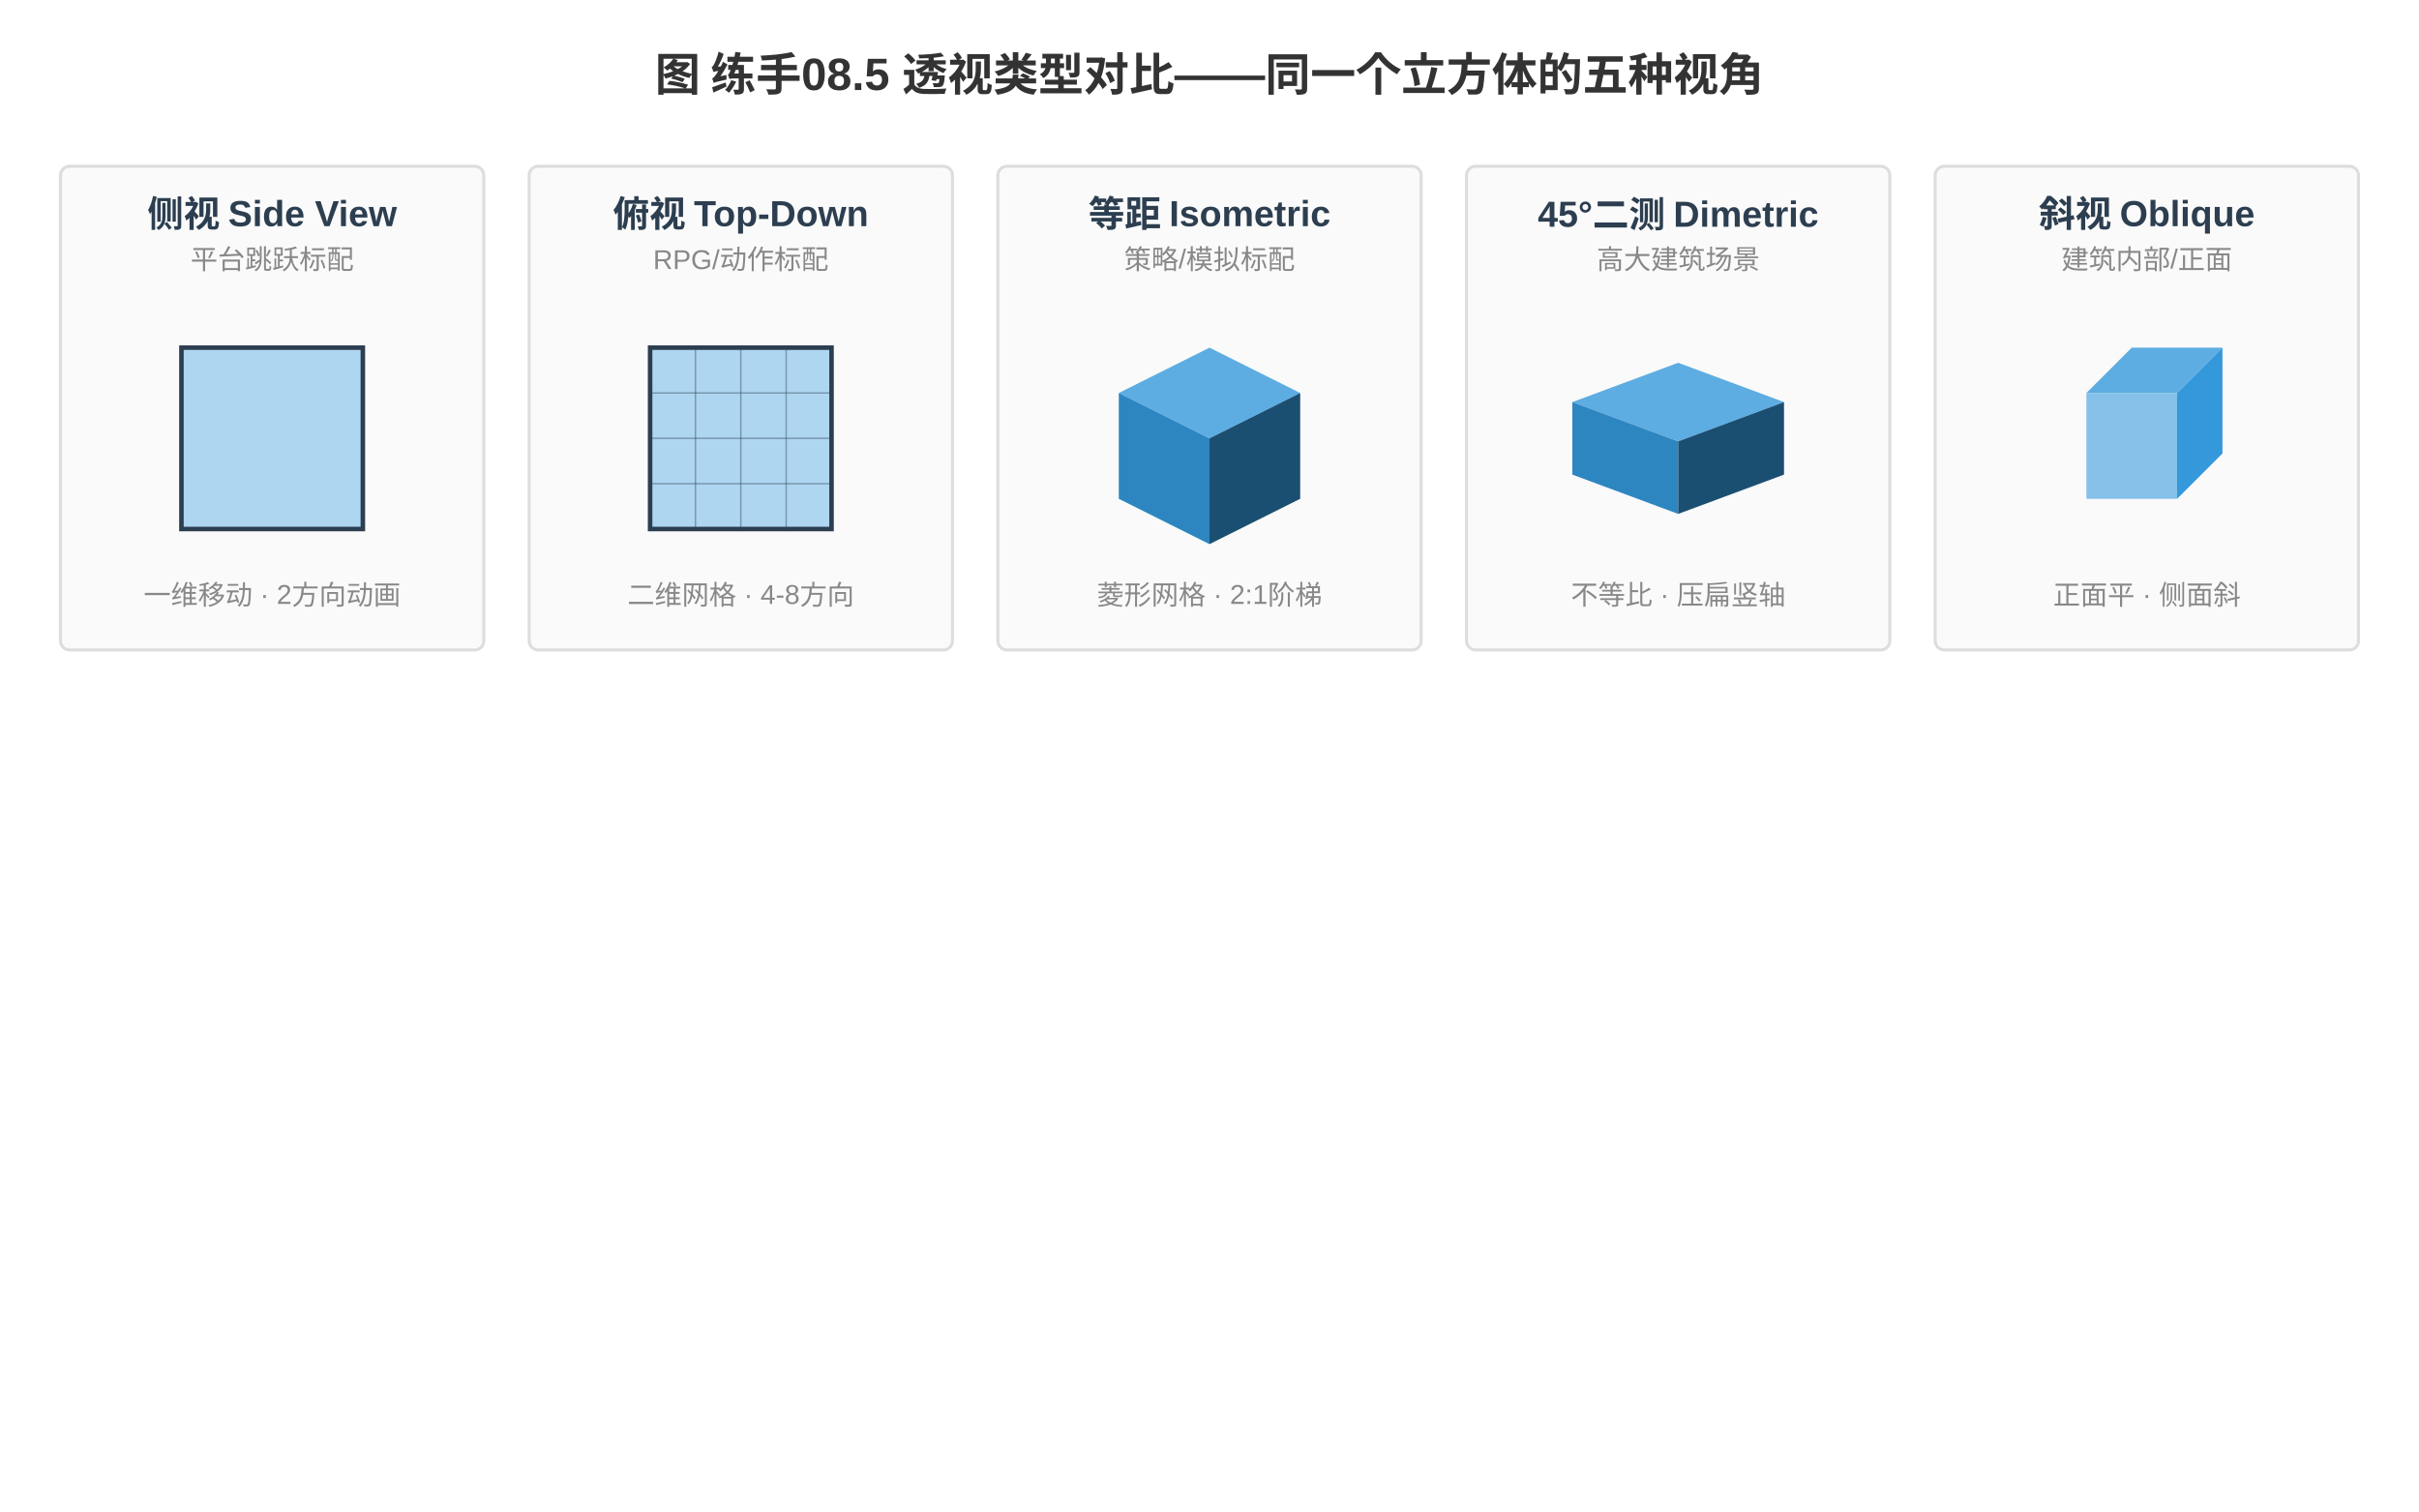
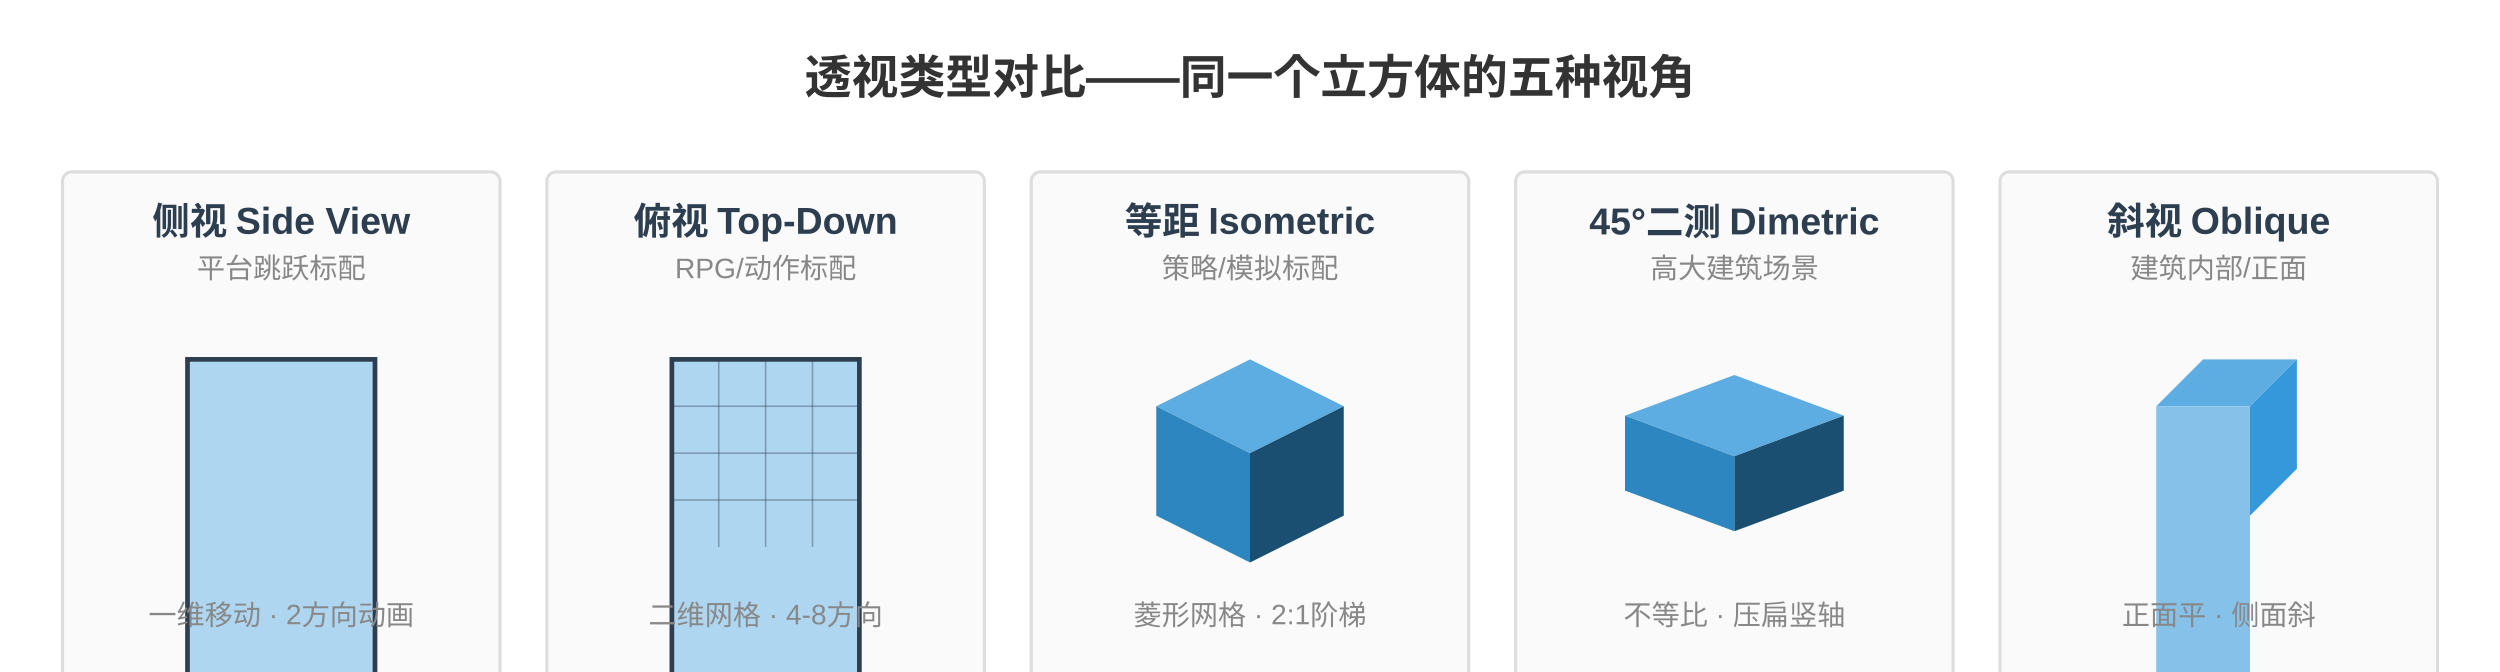
- <svg xmlns="http://www.w3.org/2000/svg" viewBox="0 0 800 500" width="800" height="500">
+ <svg xmlns="http://www.w3.org/2000/svg" viewBox="0 0 800 215" width="800" height="215">
  <style>
    text { font-family: 'PingFang SC','Microsoft YaHei',Arial,sans-serif; }
    .title { font-size: 15px; font-weight: bold; fill: #333; }
    .panel-label { font-size: 12px; font-weight: bold; fill: #2C3E50; }
    .panel-sub { font-size: 9px; fill: #888; }
    .face-top { fill: #5DADE2; }
    .face-left { fill: #2E86C1; }
    .face-right { fill: #1B4F72; }
    .face-front { fill: #85C1E9; }
    .face-side { fill: #3498DB; }
    .face-flat { fill: #AED6F1; stroke: #2C3E50; stroke-width: 1.5; }
    .edge { stroke: #2C3E50; stroke-width: 1.5; fill: none; }
    .panel-bg { fill: #fafafa; stroke: #ddd; stroke-width: 1; }
  </style>
-   <text x="400" y="30" class="title" text-anchor="middle">图 练手08.5 透视类型对比——同一个立方体的五种视角</text>
+   <text x="400" y="30" class="title" text-anchor="middle">透视类型对比——同一个立方体的五种视角</text>
  <g transform="translate(20, 55)">
-     <rect x="0" y="0" width="140" height="160" class="panel-bg" rx="3" />
+     <rect x="0" y="0" width="140" height="215" class="panel-bg" rx="3" />
    <text x="70" y="20" class="panel-label" text-anchor="middle">侧视 Side View</text>
    <text x="70" y="34" class="panel-sub" text-anchor="middle">平台跳跃标配</text>
-     <rect x="40" y="60" width="60" height="60" class="face-flat" />
+     <rect x="40" y="60" width="60" height="215" class="face-flat" />
    <text x="70" y="145" class="panel-sub" text-anchor="middle">一维移动 · 2方向动画</text>
  </g>
  <g transform="translate(175, 55)">
-     <rect x="0" y="0" width="140" height="160" class="panel-bg" rx="3" />
+     <rect x="0" y="0" width="140" height="215" class="panel-bg" rx="3" />
    <text x="70" y="20" class="panel-label" text-anchor="middle">俯视 Top-Down</text>
    <text x="70" y="34" class="panel-sub" text-anchor="middle">RPG/动作标配</text>
-     <rect x="40" y="60" width="60" height="60" class="face-flat" />
+     <rect x="40" y="60" width="60" height="215" class="face-flat" />
    <line x1="55" y1="60" x2="55" y2="120" stroke="#2C3E50" stroke-width="0.5" opacity="0.4" />
    <line x1="70" y1="60" x2="70" y2="120" stroke="#2C3E50" stroke-width="0.5" opacity="0.4" />
    <line x1="85" y1="60" x2="85" y2="120" stroke="#2C3E50" stroke-width="0.5" opacity="0.4" />
    <line x1="40" y1="75" x2="100" y2="75" stroke="#2C3E50" stroke-width="0.5" opacity="0.4" />
    <line x1="40" y1="90" x2="100" y2="90" stroke="#2C3E50" stroke-width="0.5" opacity="0.4" />
    <line x1="40" y1="105" x2="100" y2="105" stroke="#2C3E50" stroke-width="0.5" opacity="0.4" />
    <text x="70" y="145" class="panel-sub" text-anchor="middle">二维网格 · 4-8方向</text>
  </g>
  <g transform="translate(330, 55)">
-     <rect x="0" y="0" width="140" height="160" class="panel-bg" rx="3" />
+     <rect x="0" y="0" width="140" height="215" class="panel-bg" rx="3" />
    <text x="70" y="20" class="panel-label" text-anchor="middle">等距 Isometric</text>
    <text x="70" y="34" class="panel-sub" text-anchor="middle">策略/模拟标配</text>
    <polygon points="70,60 100,75 70,90 40,75" class="face-top" />
    <polygon points="40,75 70,90 70,125 40,110" class="face-left" />
    <polygon points="100,75 70,90 70,125 100,110" class="face-right" />
    <text x="70" y="145" class="panel-sub" text-anchor="middle">菱形网格 · 2:1阶梯</text>
  </g>
  <g transform="translate(485, 55)">
-     <rect x="0" y="0" width="140" height="160" class="panel-bg" rx="3" />
+     <rect x="0" y="0" width="140" height="215" class="panel-bg" rx="3" />
    <text x="70" y="20" class="panel-label" text-anchor="middle">45°二测 Dimetric</text>
    <text x="70" y="34" class="panel-sub" text-anchor="middle">高大建筑场景</text>
    <polygon points="70,65 105,78 70,91 35,78" class="face-top" />
    <polygon points="35,78 70,91 70,115 35,102" class="face-left" />
    <polygon points="105,78 70,91 70,115 105,102" class="face-right" />
    <text x="70" y="145" class="panel-sub" text-anchor="middle">不等比 · 压扁竖轴</text>
  </g>
  <g transform="translate(640, 55)">
-     <rect x="0" y="0" width="140" height="160" class="panel-bg" rx="3" />
+     <rect x="0" y="0" width="140" height="215" class="panel-bg" rx="3" />
    <text x="70" y="20" class="panel-label" text-anchor="middle">斜视 Oblique</text>
    <text x="70" y="34" class="panel-sub" text-anchor="middle">建筑内部/正面</text>
    <polygon points="50,75 80,75 95,60 65,60" class="face-top" />
-     <rect x="50" y="75" width="30" height="35" class="face-front" />
+     <rect x="50" y="75" width="30" height="215" class="face-front" />
    <polygon points="80,75 95,60 95,95 80,110" class="face-side" />
    <text x="70" y="145" class="panel-sub" text-anchor="middle">正面平 · 侧面斜</text>
  </g>
</svg>
